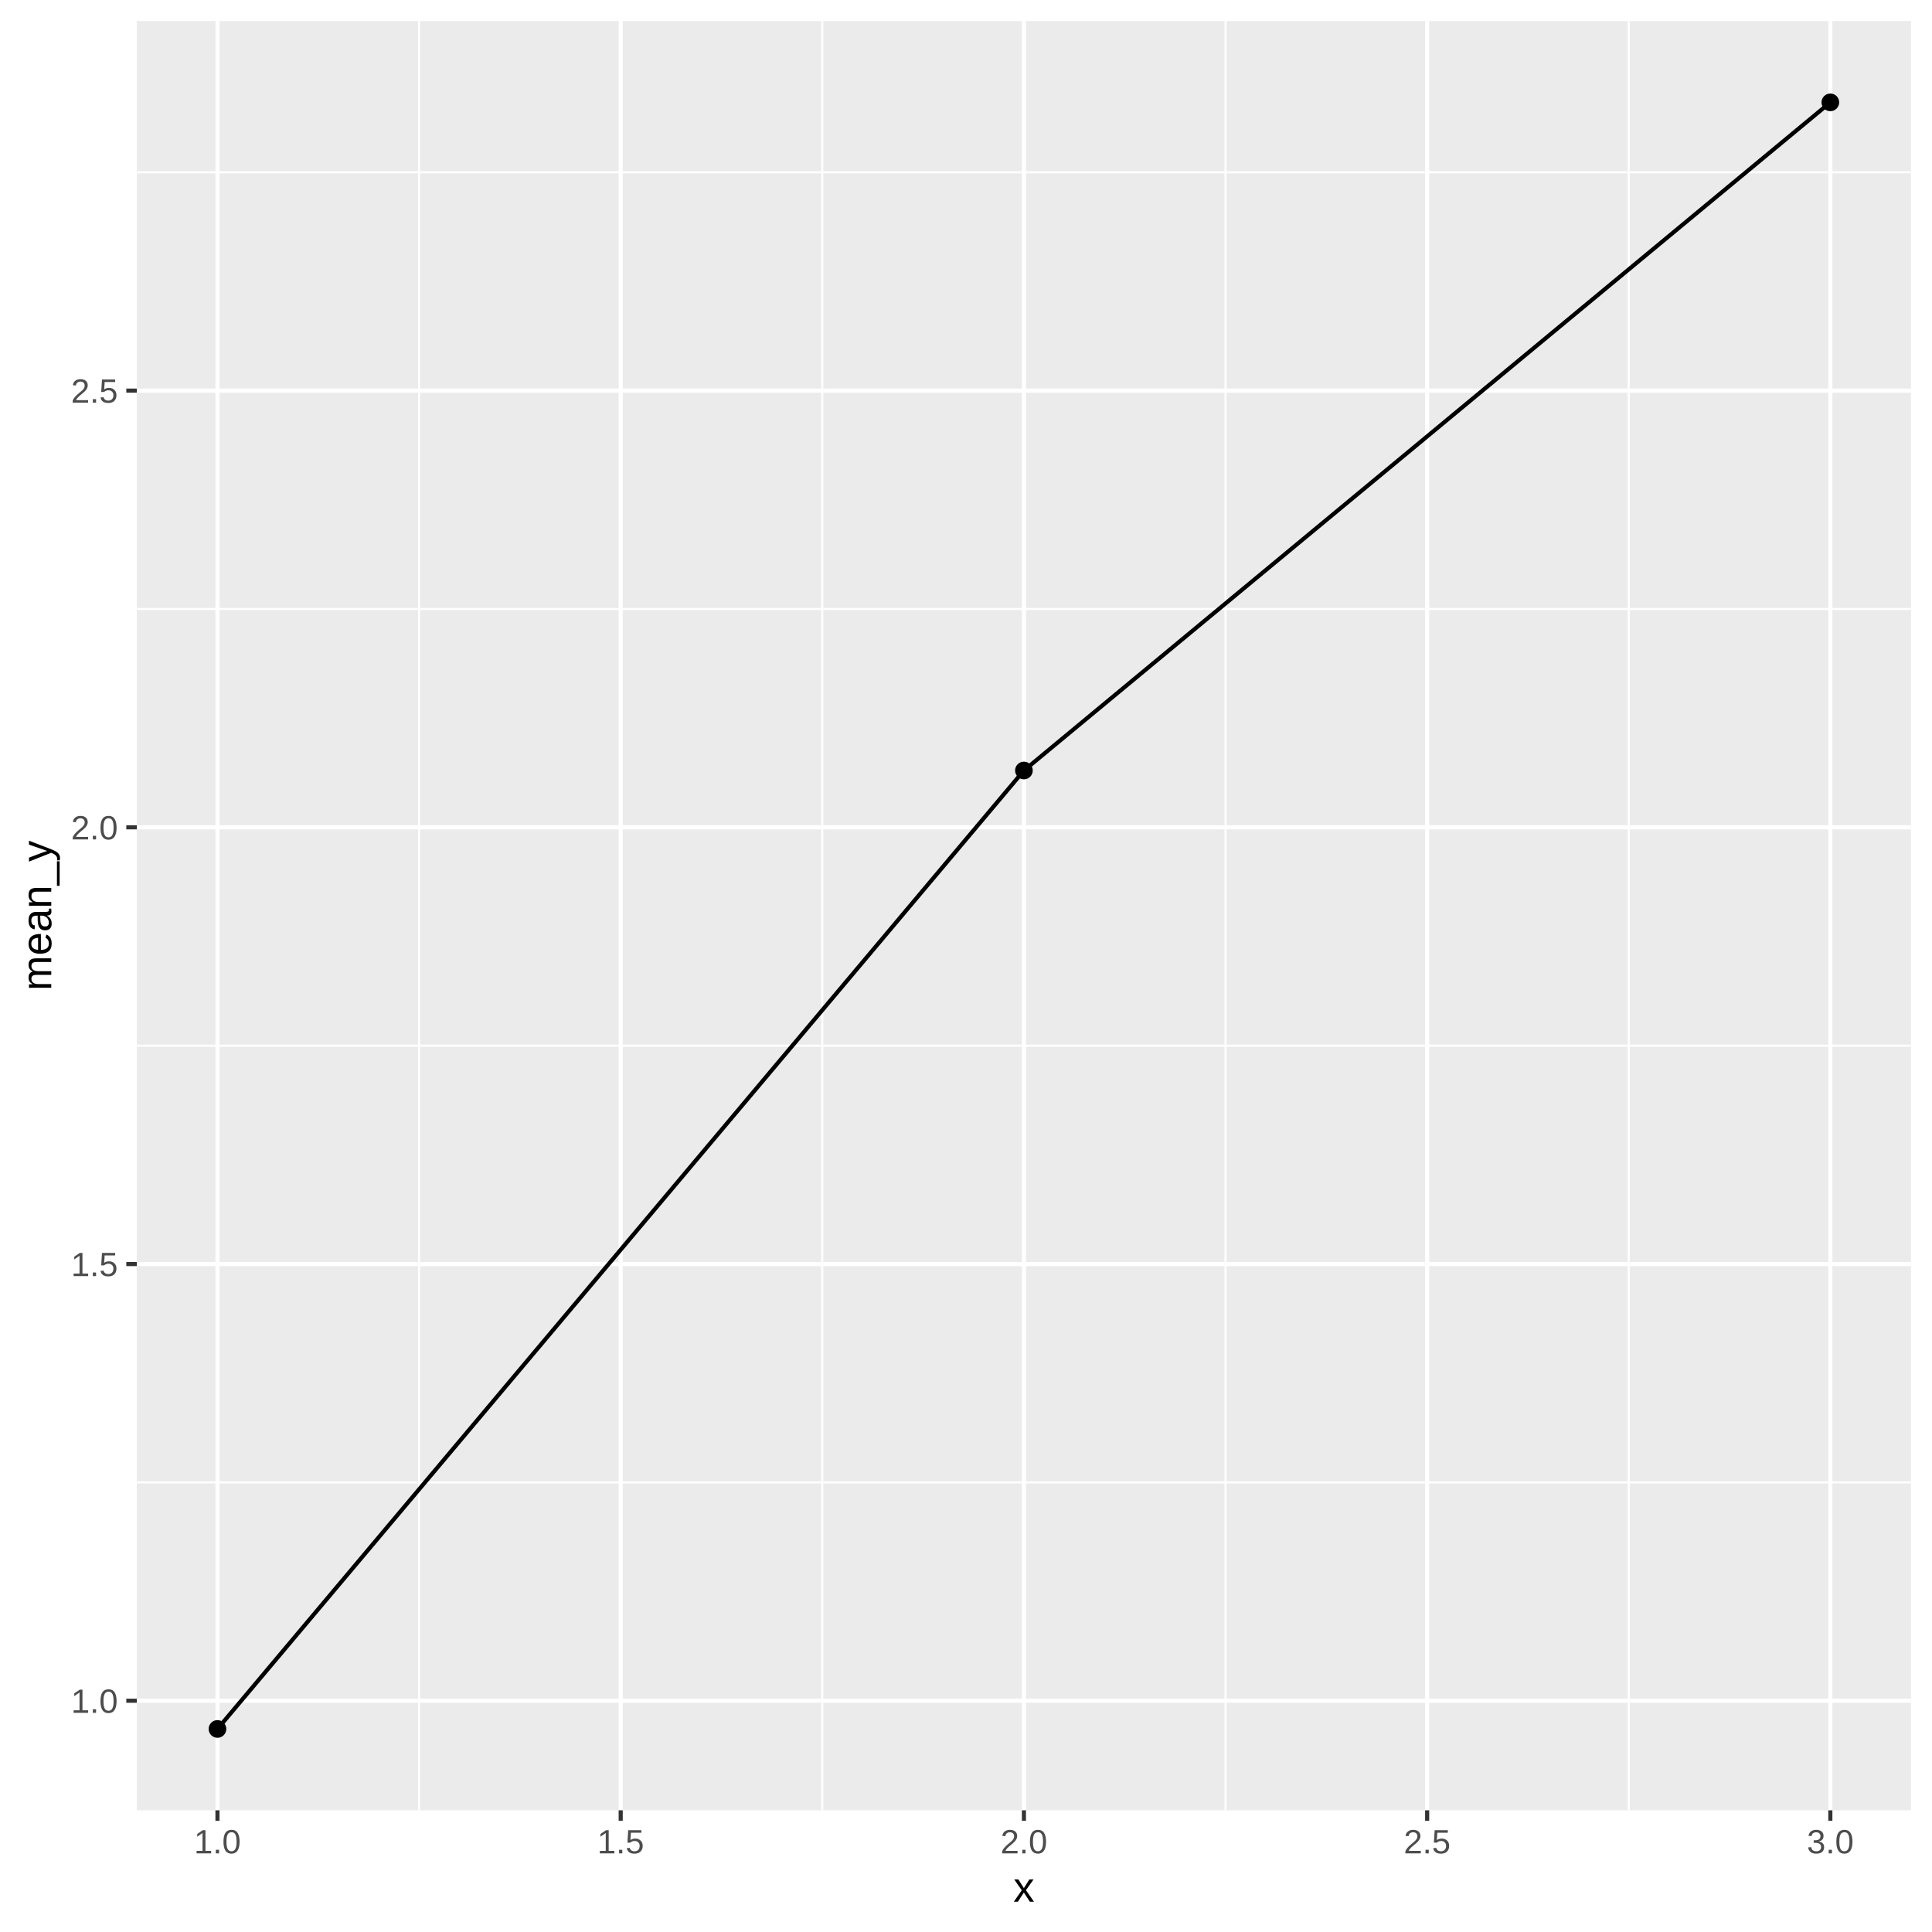
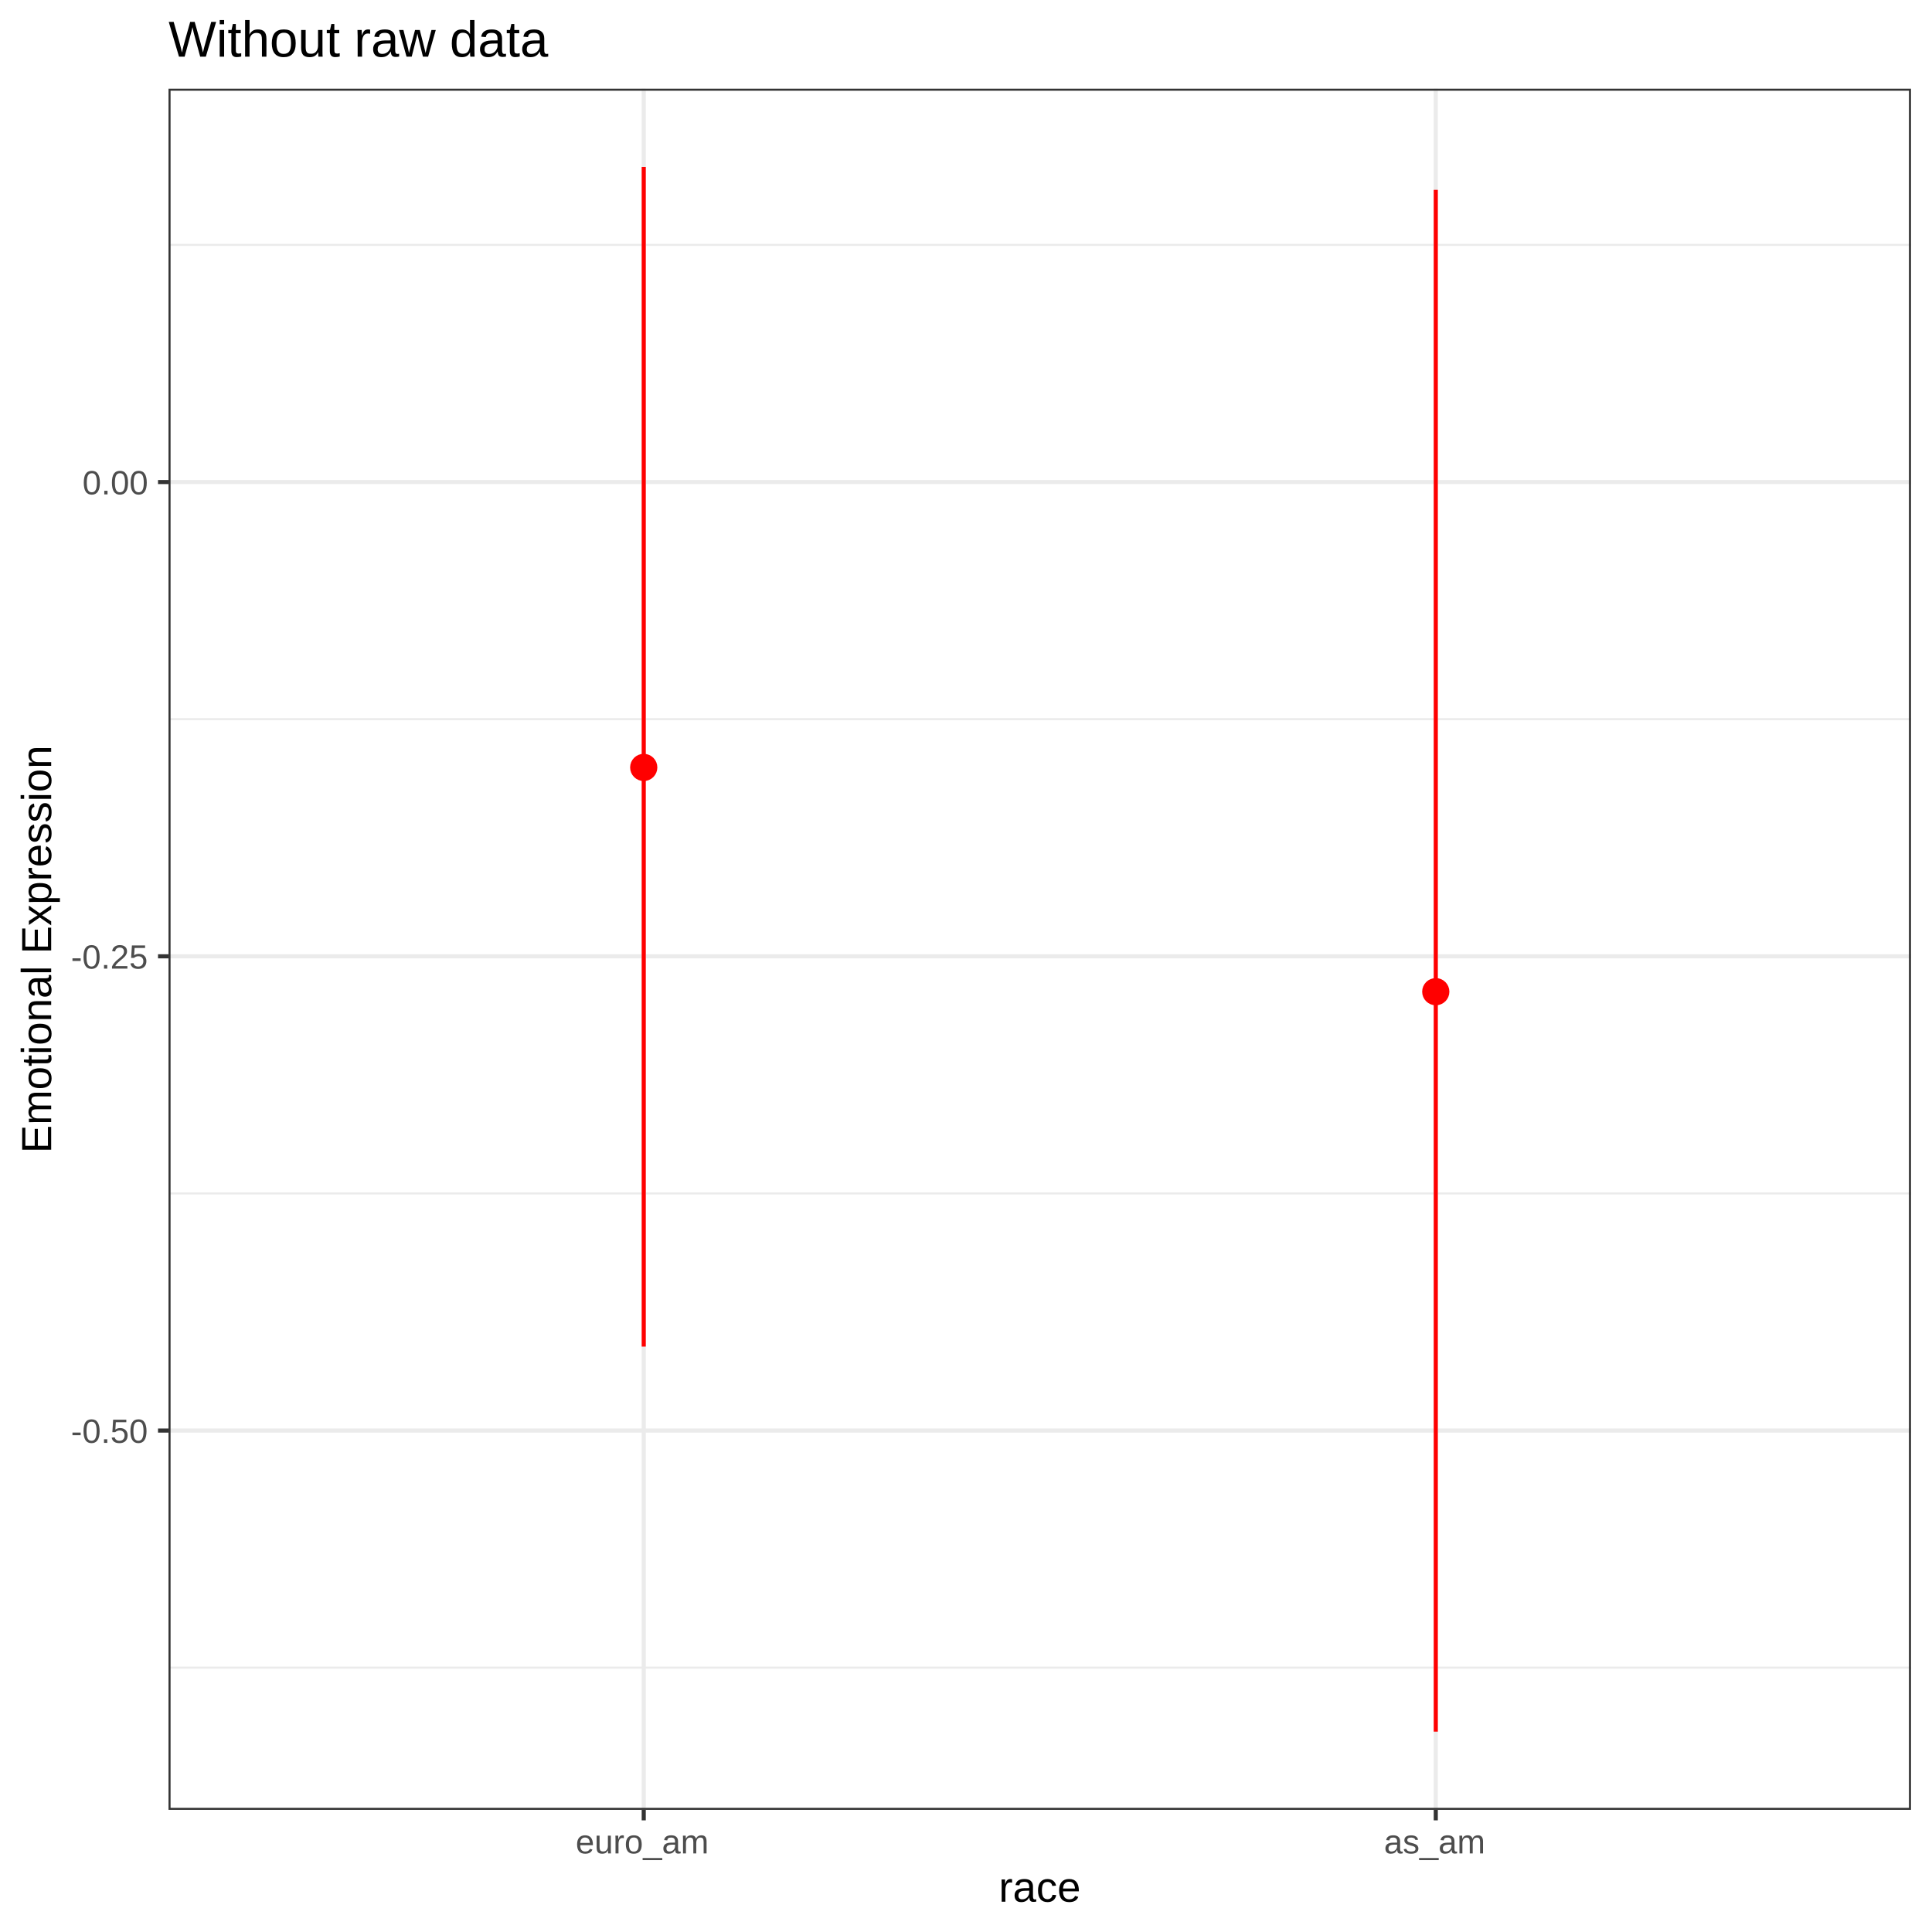
- <svg xmlns="http://www.w3.org/2000/svg" class="svglite" width="504.00pt" height="504.00pt" viewBox="0 0 504.00 504.00">
+ <svg xmlns="http://www.w3.org/2000/svg" viewBox="0 0 504.00 504.00">
  <defs>
    <style type="text/css">
-     .svglite line, .svglite polyline, .svglite polygon, .svglite path, .svglite rect, .svglite circle {
+     line, polyline, polygon, path, rect, circle {
      fill: none;
      stroke: #000000;
      stroke-linecap: round;
      stroke-linejoin: round;
      stroke-miterlimit: 10.00;
    }
  </style>
  </defs>
  <rect width="100%" height="100%" style="stroke: none; fill: #FFFFFF;" />
+   <rect x="0.00" y="0.00" width="504.00" height="504.00" style="stroke-width: 1.07; stroke: #FFFFFF; fill: #FFFFFF;" />
  <defs>
-     <clipPath id="cpMC4wMHw1MDQuMDB8MC4wMHw1MDQuMDA=">
+     <clipPath id="cpNDMuOTZ8NDk4LjUyfDQ3Mi4xNHwyMy4xMw==">
+       <rect x="43.96" y="23.13" width="454.56" height="449.01" />
+     </clipPath>
+   </defs>
+   <rect x="43.96" y="23.13" width="454.56" height="449.01" style="stroke-width: 1.07; stroke: none; fill: #FFFFFF;" clip-path="url(#cpNDMuOTZ8NDk4LjUyfDQ3Mi4xNHwyMy4xMw==)" />
+   <polyline points="43.96,435.04 498.52,435.04 " style="stroke-width: 0.53; stroke: #EBEBEB; stroke-linecap: butt;" clip-path="url(#cpNDMuOTZ8NDk4LjUyfDQ3Mi4xNHwyMy4xMw==)" />
+   <polyline points="43.96,311.33 498.52,311.33 " style="stroke-width: 0.53; stroke: #EBEBEB; stroke-linecap: butt;" clip-path="url(#cpNDMuOTZ8NDk4LjUyfDQ3Mi4xNHwyMy4xMw==)" />
+   <polyline points="43.96,187.61 498.52,187.61 " style="stroke-width: 0.53; stroke: #EBEBEB; stroke-linecap: butt;" clip-path="url(#cpNDMuOTZ8NDk4LjUyfDQ3Mi4xNHwyMy4xMw==)" />
+   <polyline points="43.96,63.89 498.52,63.89 " style="stroke-width: 0.53; stroke: #EBEBEB; stroke-linecap: butt;" clip-path="url(#cpNDMuOTZ8NDk4LjUyfDQ3Mi4xNHwyMy4xMw==)" />
+   <polyline points="43.96,373.19 498.52,373.19 " style="stroke-width: 1.07; stroke: #EBEBEB; stroke-linecap: butt;" clip-path="url(#cpNDMuOTZ8NDk4LjUyfDQ3Mi4xNHwyMy4xMw==)" />
+   <polyline points="43.96,249.47 498.52,249.47 " style="stroke-width: 1.07; stroke: #EBEBEB; stroke-linecap: butt;" clip-path="url(#cpNDMuOTZ8NDk4LjUyfDQ3Mi4xNHwyMy4xMw==)" />
+   <polyline points="43.96,125.75 498.52,125.75 " style="stroke-width: 1.07; stroke: #EBEBEB; stroke-linecap: butt;" clip-path="url(#cpNDMuOTZ8NDk4LjUyfDQ3Mi4xNHwyMy4xMw==)" />
+   <polyline points="167.93,472.14 167.93,23.13 " style="stroke-width: 1.07; stroke: #EBEBEB; stroke-linecap: butt;" clip-path="url(#cpNDMuOTZ8NDk4LjUyfDQ3Mi4xNHwyMy4xMw==)" />
+   <polyline points="374.55,472.14 374.55,23.13 " style="stroke-width: 1.07; stroke: #EBEBEB; stroke-linecap: butt;" clip-path="url(#cpNDMuOTZ8NDk4LjUyfDQ3Mi4xNHwyMy4xMw==)" />
+   <line x1="167.93" y1="351.28" x2="167.93" y2="43.54" style="stroke-width: 1.07; stroke: #FF0000; stroke-linecap: butt;" clip-path="url(#cpNDMuOTZ8NDk4LjUyfDQ3Mi4xNHwyMy4xMw==)" />
+   <line x1="374.55" y1="451.73" x2="374.55" y2="49.53" style="stroke-width: 1.07; stroke: #FF0000; stroke-linecap: butt;" clip-path="url(#cpNDMuOTZ8NDk4LjUyfDQ3Mi4xNHwyMy4xMw==)" />
+   <circle cx="167.93" cy="200.20" r="2.84" style="stroke-width: 1.42; stroke: #FF0000; fill: #FF0000;" clip-path="url(#cpNDMuOTZ8NDk4LjUyfDQ3Mi4xNHwyMy4xMw==)" />
+   <circle cx="374.55" cy="258.70" r="2.84" style="stroke-width: 1.42; stroke: #FF0000; fill: #FF0000;" clip-path="url(#cpNDMuOTZ8NDk4LjUyfDQ3Mi4xNHwyMy4xMw==)" />
+   <rect x="43.96" y="23.13" width="454.56" height="449.01" style="stroke-width: 1.07; stroke: #333333;" clip-path="url(#cpNDMuOTZ8NDk4LjUyfDQ3Mi4xNHwyMy4xMw==)" />
+   <defs>
+     <clipPath id="cpMC4wMHw1MDQuMDB8NTA0LjAwfDAuMDA=">
      <rect x="0.00" y="0.00" width="504.00" height="504.00" />
    </clipPath>
  </defs>
-   <g clip-path="url(#cpMC4wMHw1MDQuMDB8MC4wMHw1MDQuMDA=)">
-     <rect x="0.00" y="0.00" width="504.00" height="504.00" style="stroke-width: 1.07; stroke: #FFFFFF; fill: #FFFFFF;" />
+   <g clip-path="url(#cpMC4wMHw1MDQuMDB8NTA0LjAwfDAuMDA=)">
+     <text x="18.51" y="376.40" style="font-size: 8.80px; fill: #4D4D4D; font-family: Arial;" textLength="20.51px" lengthAdjust="spacingAndGlyphs">-0.50</text>
  </g>
-   <defs>
-     <clipPath id="cpMzUuNjl8NDk4LjUyfDUuNDh8NDcyLjI1">
-       <rect x="35.69" y="5.48" width="462.83" height="466.77" />
-     </clipPath>
-   </defs>
-   <g clip-path="url(#cpMzUuNjl8NDk4LjUyfDUuNDh8NDcyLjI1)">
-     <rect x="35.69" y="5.48" width="462.83" height="466.77" style="stroke-width: 1.07; stroke: none; fill: #EBEBEB;" />
-     <polyline points="35.69,386.71 498.52,386.71 " style="stroke-width: 0.53; stroke: #FFFFFF; stroke-linecap: butt;" />
-     <polyline points="35.69,272.79 498.52,272.79 " style="stroke-width: 0.53; stroke: #FFFFFF; stroke-linecap: butt;" />
-     <polyline points="35.69,158.86 498.52,158.86 " style="stroke-width: 0.53; stroke: #FFFFFF; stroke-linecap: butt;" />
-     <polyline points="35.69,44.94 498.52,44.94 " style="stroke-width: 0.53; stroke: #FFFFFF; stroke-linecap: butt;" />
-     <polyline points="109.33,472.25 109.33,5.48 " style="stroke-width: 0.53; stroke: #FFFFFF; stroke-linecap: butt;" />
-     <polyline points="214.51,472.25 214.51,5.48 " style="stroke-width: 0.53; stroke: #FFFFFF; stroke-linecap: butt;" />
-     <polyline points="319.70,472.25 319.70,5.48 " style="stroke-width: 0.53; stroke: #FFFFFF; stroke-linecap: butt;" />
-     <polyline points="424.89,472.25 424.89,5.48 " style="stroke-width: 0.53; stroke: #FFFFFF; stroke-linecap: butt;" />
-     <polyline points="35.69,443.67 498.52,443.67 " style="stroke-width: 1.07; stroke: #FFFFFF; stroke-linecap: butt;" />
-     <polyline points="35.69,329.75 498.52,329.75 " style="stroke-width: 1.07; stroke: #FFFFFF; stroke-linecap: butt;" />
-     <polyline points="35.69,215.82 498.52,215.82 " style="stroke-width: 1.07; stroke: #FFFFFF; stroke-linecap: butt;" />
-     <polyline points="35.69,101.90 498.52,101.90 " style="stroke-width: 1.07; stroke: #FFFFFF; stroke-linecap: butt;" />
-     <polyline points="56.73,472.25 56.73,5.48 " style="stroke-width: 1.07; stroke: #FFFFFF; stroke-linecap: butt;" />
-     <polyline points="161.92,472.25 161.92,5.48 " style="stroke-width: 1.07; stroke: #FFFFFF; stroke-linecap: butt;" />
-     <polyline points="267.11,472.25 267.11,5.48 " style="stroke-width: 1.07; stroke: #FFFFFF; stroke-linecap: butt;" />
-     <polyline points="372.30,472.25 372.30,5.48 " style="stroke-width: 1.07; stroke: #FFFFFF; stroke-linecap: butt;" />
-     <polyline points="477.48,472.25 477.48,5.48 " style="stroke-width: 1.07; stroke: #FFFFFF; stroke-linecap: butt;" />
-     <polyline points="56.73,451.03 267.11,201.00 477.48,26.70 " style="stroke-width: 1.07; stroke-linecap: butt;" />
-     <circle cx="56.73" cy="451.03" r="1.95" style="stroke-width: 0.71; fill: #000000;" />
-     <circle cx="267.11" cy="201.00" r="1.95" style="stroke-width: 0.71; fill: #000000;" />
-     <circle cx="477.48" cy="26.70" r="1.95" style="stroke-width: 0.71; fill: #000000;" />
+   <g clip-path="url(#cpMC4wMHw1MDQuMDB8NTA0LjAwfDAuMDA=)">
+     <text x="18.51" y="252.69" style="font-size: 8.80px; fill: #4D4D4D; font-family: Arial;" textLength="20.51px" lengthAdjust="spacingAndGlyphs">-0.25</text>
  </g>
-   <g clip-path="url(#cpMC4wMHw1MDQuMDB8MC4wMHw1MDQuMDA=)">
-     <text x="30.76" y="446.83" text-anchor="end" style="font-size: 8.80px; fill: #4D4D4D; font-family: Arial;" textLength="12.23px" lengthAdjust="spacingAndGlyphs">1.0</text>
-     <text x="30.76" y="332.90" text-anchor="end" style="font-size: 8.80px; fill: #4D4D4D; font-family: Arial;" textLength="12.23px" lengthAdjust="spacingAndGlyphs">1.5</text>
-     <text x="30.76" y="218.98" text-anchor="end" style="font-size: 8.80px; fill: #4D4D4D; font-family: Arial;" textLength="12.23px" lengthAdjust="spacingAndGlyphs">2.0</text>
-     <text x="30.76" y="105.05" text-anchor="end" style="font-size: 8.80px; fill: #4D4D4D; font-family: Arial;" textLength="12.23px" lengthAdjust="spacingAndGlyphs">2.5</text>
-     <polyline points="32.95,443.67 35.69,443.67 " style="stroke-width: 1.07; stroke: #333333; stroke-linecap: butt;" />
-     <polyline points="32.95,329.75 35.69,329.75 " style="stroke-width: 1.07; stroke: #333333; stroke-linecap: butt;" />
-     <polyline points="32.95,215.82 35.69,215.82 " style="stroke-width: 1.07; stroke: #333333; stroke-linecap: butt;" />
-     <polyline points="32.95,101.90 35.69,101.90 " style="stroke-width: 1.07; stroke: #333333; stroke-linecap: butt;" />
-     <polyline points="56.73,474.99 56.73,472.25 " style="stroke-width: 1.07; stroke: #333333; stroke-linecap: butt;" />
-     <polyline points="161.92,474.99 161.92,472.25 " style="stroke-width: 1.07; stroke: #333333; stroke-linecap: butt;" />
-     <polyline points="267.11,474.99 267.11,472.25 " style="stroke-width: 1.07; stroke: #333333; stroke-linecap: butt;" />
-     <polyline points="372.30,474.99 372.30,472.25 " style="stroke-width: 1.07; stroke: #333333; stroke-linecap: butt;" />
-     <polyline points="477.48,474.99 477.48,472.25 " style="stroke-width: 1.07; stroke: #333333; stroke-linecap: butt;" />
-     <text x="56.73" y="483.49" text-anchor="middle" style="font-size: 8.80px; fill: #4D4D4D; font-family: Arial;" textLength="12.23px" lengthAdjust="spacingAndGlyphs">1.0</text>
-     <text x="161.92" y="483.49" text-anchor="middle" style="font-size: 8.80px; fill: #4D4D4D; font-family: Arial;" textLength="12.23px" lengthAdjust="spacingAndGlyphs">1.5</text>
-     <text x="267.11" y="483.49" text-anchor="middle" style="font-size: 8.80px; fill: #4D4D4D; font-family: Arial;" textLength="12.23px" lengthAdjust="spacingAndGlyphs">2.0</text>
-     <text x="372.30" y="483.49" text-anchor="middle" style="font-size: 8.80px; fill: #4D4D4D; font-family: Arial;" textLength="12.23px" lengthAdjust="spacingAndGlyphs">2.5</text>
-     <text x="477.48" y="483.49" text-anchor="middle" style="font-size: 8.80px; fill: #4D4D4D; font-family: Arial;" textLength="12.23px" lengthAdjust="spacingAndGlyphs">3.0</text>
-     <text x="267.11" y="496.10" text-anchor="middle" style="font-size: 11.00px; font-family: Arial;" textLength="5.50px" lengthAdjust="spacingAndGlyphs">x</text>
-     <text transform="translate(13.37,238.87) rotate(-90)" text-anchor="middle" style="font-size: 11.00px; font-family: Arial;" textLength="39.15px" lengthAdjust="spacingAndGlyphs">mean_y</text>
+   <g clip-path="url(#cpMC4wMHw1MDQuMDB8NTA0LjAwfDAuMDA=)">
+     <text x="21.51" y="128.97" style="font-size: 8.80px; fill: #4D4D4D; font-family: Arial;" textLength="17.52px" lengthAdjust="spacingAndGlyphs">0.00</text>
+   </g>
+   <polyline points="41.22,373.19 43.96,373.19 " style="stroke-width: 1.07; stroke: #333333; stroke-linecap: butt;" clip-path="url(#cpMC4wMHw1MDQuMDB8NTA0LjAwfDAuMDA=)" />
+   <polyline points="41.22,249.47 43.96,249.47 " style="stroke-width: 1.07; stroke: #333333; stroke-linecap: butt;" clip-path="url(#cpMC4wMHw1MDQuMDB8NTA0LjAwfDAuMDA=)" />
+   <polyline points="41.22,125.75 43.96,125.75 " style="stroke-width: 1.07; stroke: #333333; stroke-linecap: butt;" clip-path="url(#cpMC4wMHw1MDQuMDB8NTA0LjAwfDAuMDA=)" />
+   <polyline points="167.93,474.88 167.93,472.14 " style="stroke-width: 1.07; stroke: #333333; stroke-linecap: butt;" clip-path="url(#cpMC4wMHw1MDQuMDB8NTA0LjAwfDAuMDA=)" />
+   <polyline points="374.55,474.88 374.55,472.14 " style="stroke-width: 1.07; stroke: #333333; stroke-linecap: butt;" clip-path="url(#cpMC4wMHw1MDQuMDB8NTA0LjAwfDAuMDA=)" />
+   <g clip-path="url(#cpMC4wMHw1MDQuMDB8NTA0LjAwfDAuMDA=)">
+     <text x="150.17" y="483.51" style="font-size: 8.80px; fill: #4D4D4D; font-family: Arial;" textLength="35.52px" lengthAdjust="spacingAndGlyphs">euro_am</text>
+   </g>
+   <g clip-path="url(#cpMC4wMHw1MDQuMDB8NTA0LjAwfDAuMDA=)">
+     <text x="361.04" y="483.51" style="font-size: 8.80px; fill: #4D4D4D; font-family: Arial;" textLength="27.01px" lengthAdjust="spacingAndGlyphs">as_am</text>
+   </g>
+   <g clip-path="url(#cpMC4wMHw1MDQuMDB8NTA0LjAwfDAuMDA=)">
+     <text x="260.54" y="496.10" style="font-size: 11.00px; font-family: Arial;" textLength="21.40px" lengthAdjust="spacingAndGlyphs">race</text>
+   </g>
+   <g clip-path="url(#cpMC4wMHw1MDQuMDB8NTA0LjAwfDAuMDA=)">
+     <text transform="translate(13.35,300.83) rotate(-90)" style="font-size: 11.00px; font-family: Arial;" textLength="106.39px" lengthAdjust="spacingAndGlyphs">Emotional Expression</text>
+   </g>
+   <g clip-path="url(#cpMC4wMHw1MDQuMDB8NTA0LjAwfDAuMDA=)">
+     <text x="43.96" y="14.79" style="font-size: 13.20px; font-family: Arial;" textLength="97.54px" lengthAdjust="spacingAndGlyphs">Without raw data</text>
  </g>
</svg>
